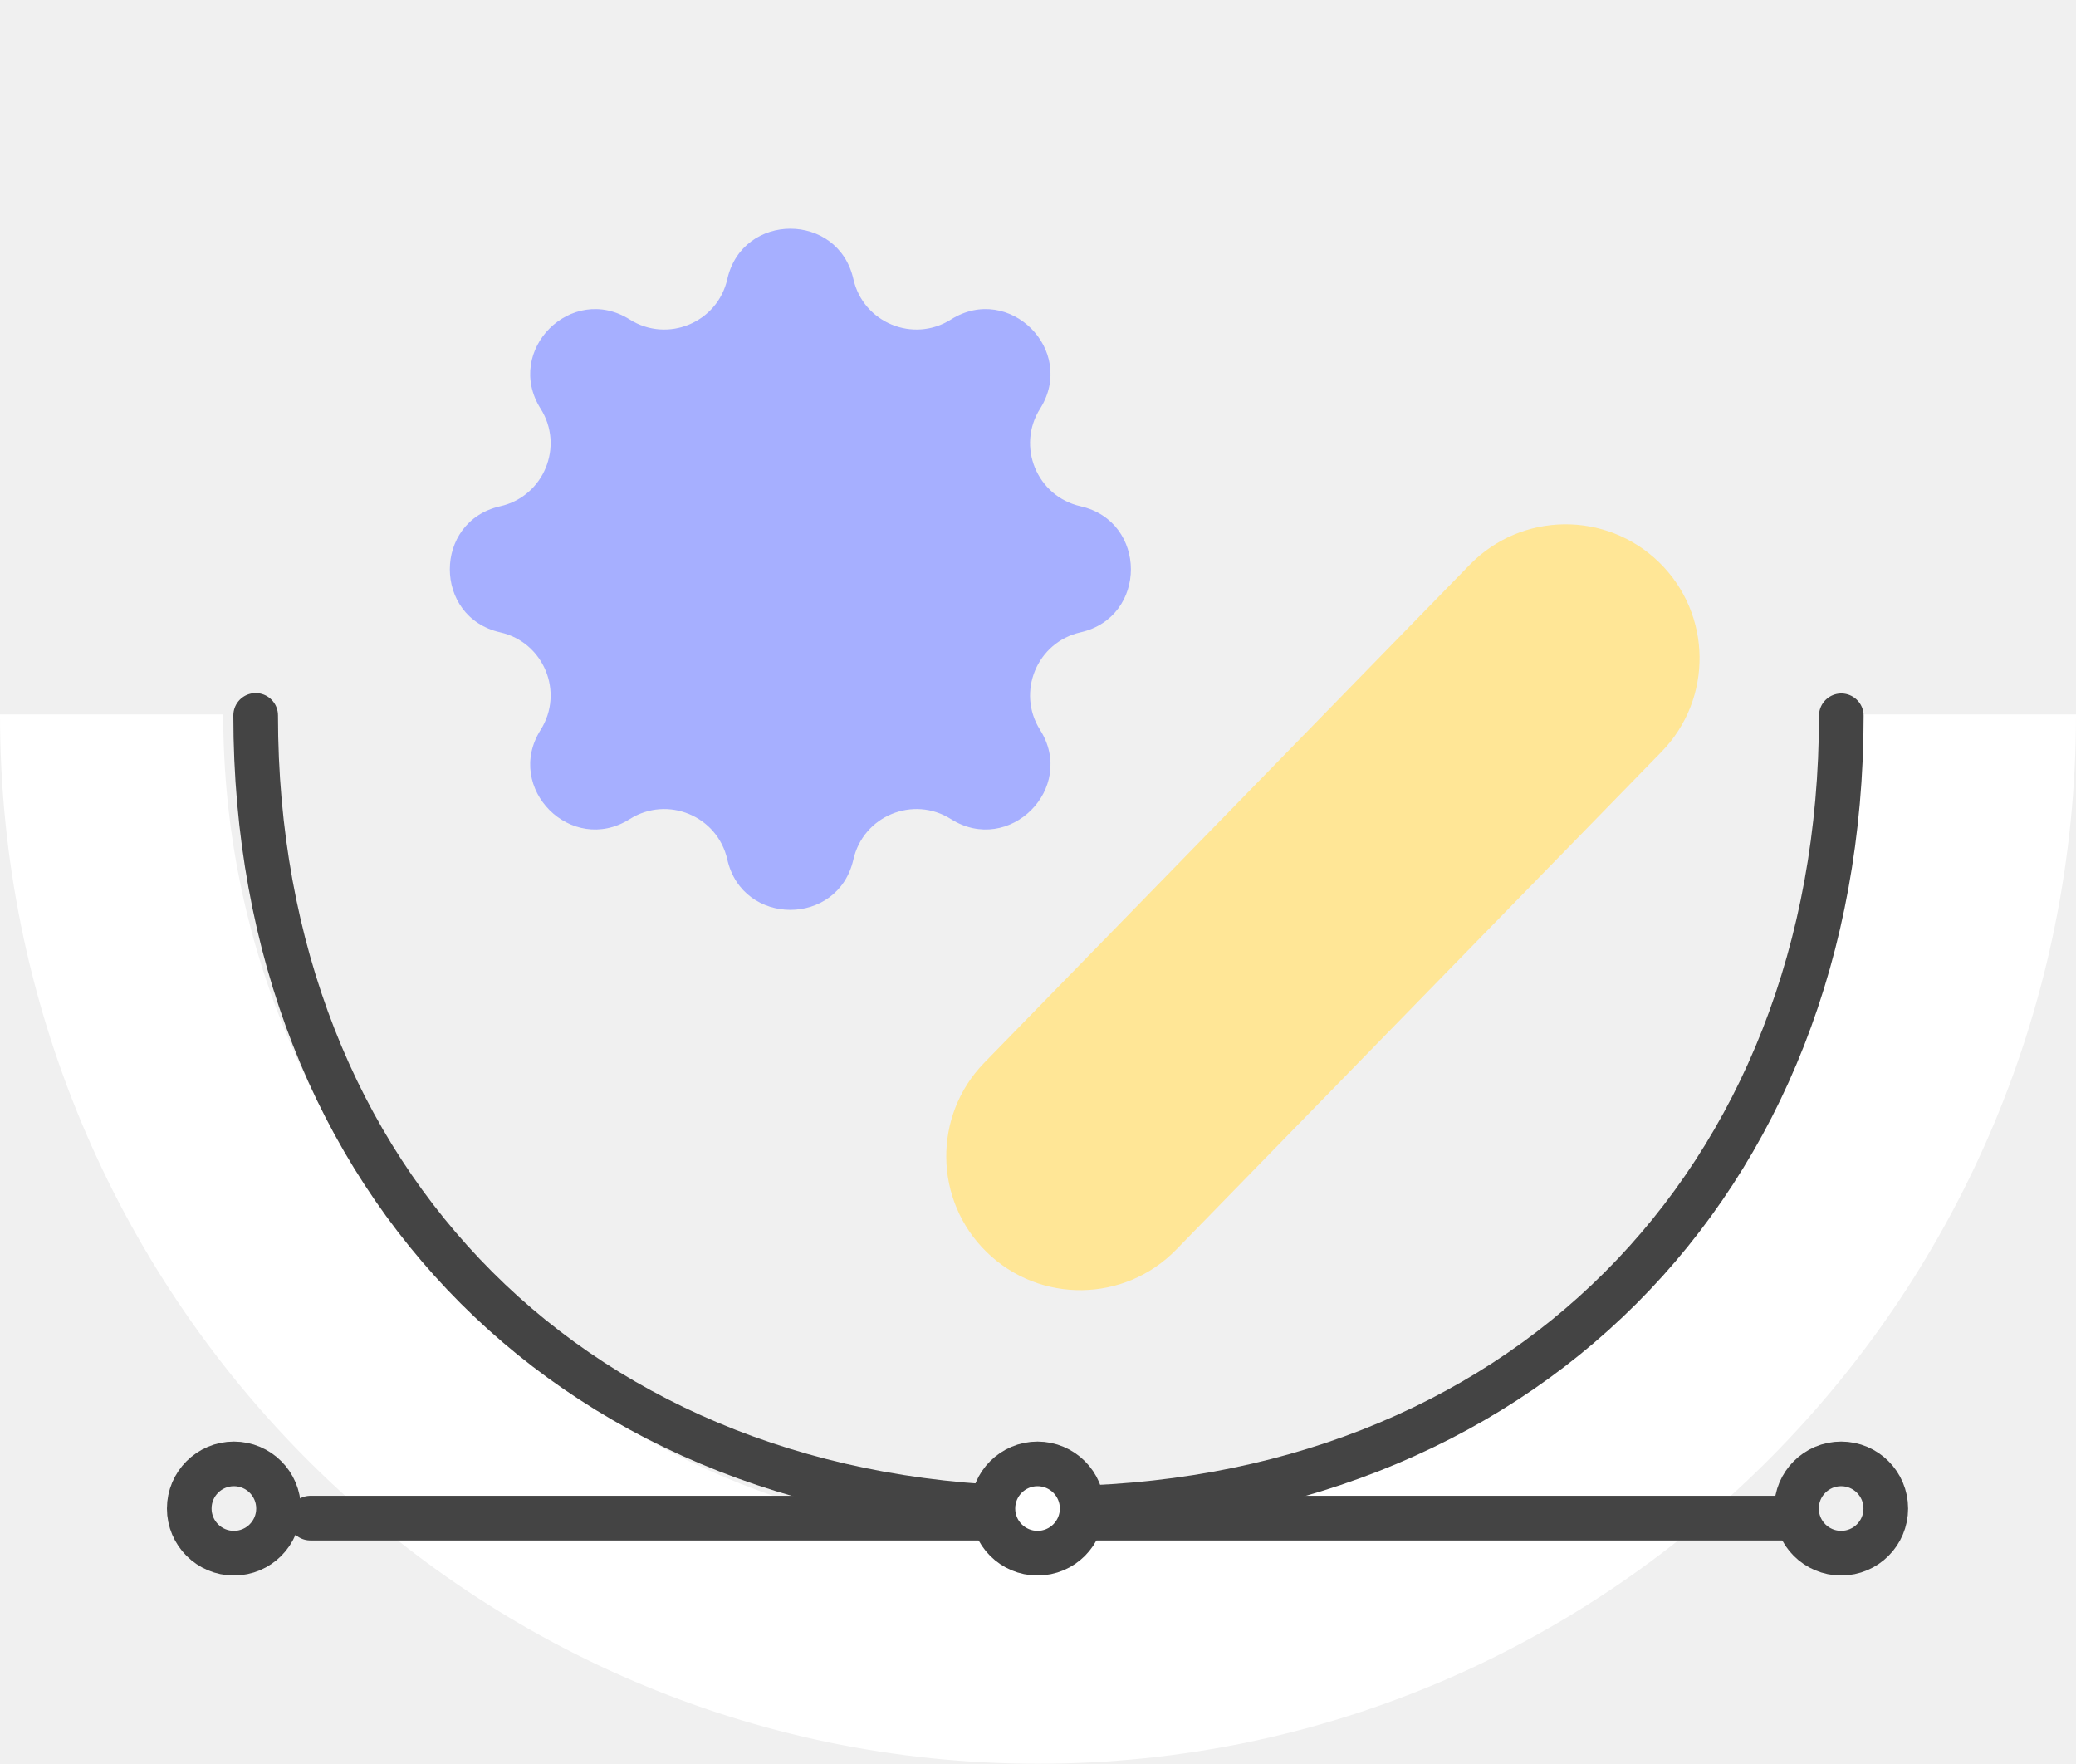
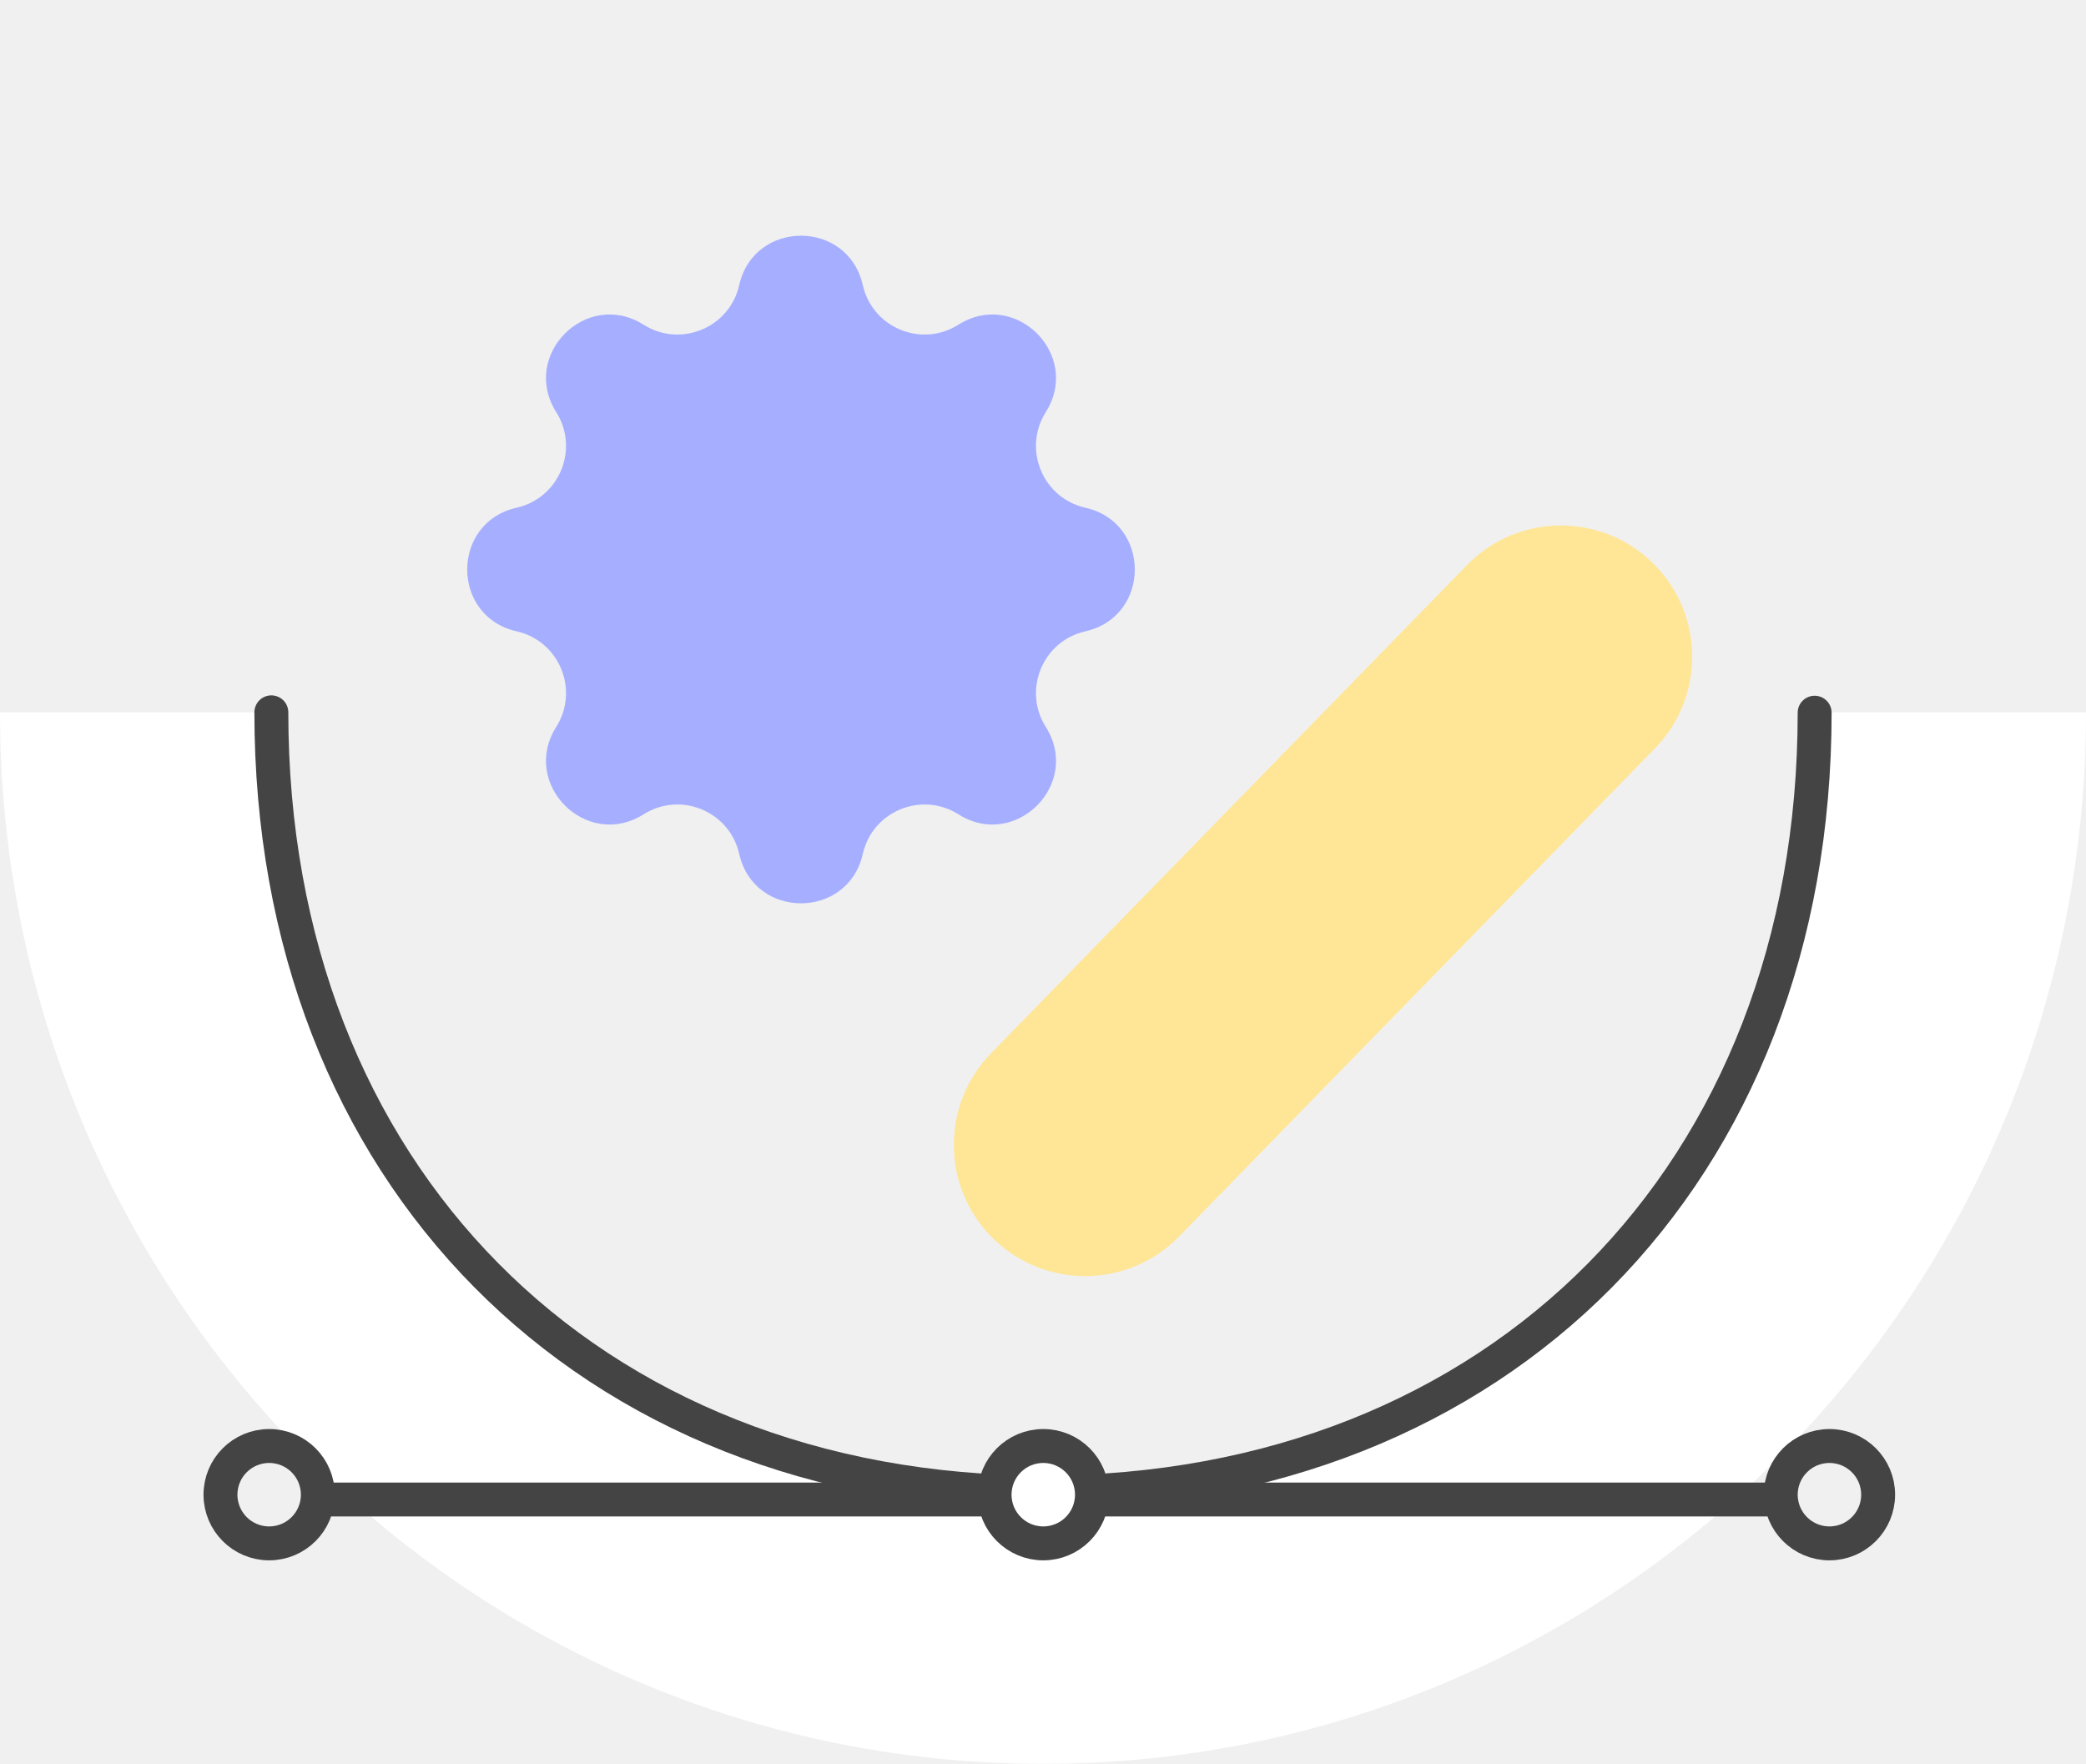
- <svg xmlns="http://www.w3.org/2000/svg" width="93" height="79" viewBox="0 0 93 79" fill="none">
-   <path d="M5 32C5 55.196 23.58 74 46.5 74C69.42 74 88 55.196 88 32" stroke="white" stroke-width="10" />
-   <rect width="12" height="43.151" rx="6" transform="matrix(0.716009 0.698091 0.698091 -0.716009 39.9062 51.8965)" fill="#FFE696" />
-   <path d="M38.23 12.502C37.55 9.492 33.262 9.492 32.582 12.502C32.142 14.453 29.903 15.38 28.212 14.312C25.603 12.665 22.571 15.697 24.218 18.306C25.286 19.997 24.359 22.235 22.408 22.676C19.399 23.356 19.399 27.644 22.408 28.324C24.359 28.765 25.286 31.003 24.218 32.694C22.571 35.303 25.603 38.335 28.212 36.688C29.903 35.62 32.142 36.547 32.582 38.498C33.262 41.508 37.55 41.508 38.23 38.498C38.671 36.547 40.909 35.62 42.6 36.688C45.209 38.335 48.242 35.303 46.594 32.694C45.526 31.003 46.453 28.765 48.404 28.324C51.414 27.644 51.414 23.356 48.404 22.676C46.453 22.235 45.526 19.997 46.594 18.306C48.242 15.697 45.209 12.665 42.6 14.312C40.909 15.38 38.671 14.453 38.23 12.502Z" fill="#A6AFFF" />
-   <path d="M82.486 32.061C82.486 53.048 67.965 67.569 46.978 67.569C25.991 67.569 11.453 53.031 11.453 32.044" stroke="#444444" stroke-width="2" stroke-linecap="round" />
-   <path d="M13.905 68H79.905" stroke="#444444" stroke-width="2" stroke-linecap="round" stroke-linejoin="round" />
-   <circle cx="46.478" cy="67.569" r="2" transform="rotate(-180 46.4785 67.5693)" fill="white" stroke="#444444" stroke-width="2" />
-   <circle cx="10.479" cy="67.569" r="2" transform="rotate(-180 10.4785 67.5693)" stroke="#444444" stroke-width="2" />
-   <circle cx="82.478" cy="67.569" r="2" transform="rotate(-180 82.4785 67.5693)" stroke="#444444" stroke-width="2" />
+ <svg xmlns="http://www.w3.org/2000/svg" width="123" height="104" viewBox="0 0 123 104" fill="none">
+   <path d="M8 42C8 71.823 31.953 96 61.5 96C91.047 96 115 71.823 115 42" stroke="white" stroke-width="16" />
+   <rect width="15.482" height="55.673" rx="7.741" transform="matrix(0.716009 0.698091 0.698091 -0.716009 53.0352 67.6406)" fill="#FFE696" />
+   <path d="M50.874 16.81C49.997 12.927 44.464 12.927 43.587 16.81V16.81C43.019 19.327 40.13 20.523 37.949 19.145V19.145C34.583 17.02 30.671 20.932 32.796 24.298V24.298C34.174 26.48 32.977 29.368 30.461 29.936V29.936C26.578 30.814 26.578 36.346 30.461 37.224V37.224C32.977 37.792 34.174 40.68 32.796 42.862V42.862C30.671 46.228 34.583 50.14 37.949 48.014V48.014C40.13 46.637 43.019 47.833 43.587 50.35V50.35C44.464 54.233 49.997 54.233 50.874 50.35V50.35C51.443 47.833 54.331 46.637 56.512 48.014V48.014C59.878 50.14 63.791 46.228 61.665 42.862V42.862C60.288 40.68 61.484 37.792 64 37.224V37.224C67.884 36.346 67.884 30.814 64 29.936V29.936C61.484 29.368 60.288 26.48 61.665 24.298V24.298C63.791 20.932 59.878 17.02 56.512 19.145V19.145C54.331 20.523 51.443 19.327 50.874 16.81V16.81Z" fill="#A6AFFF" />
+   <path d="M107 42.022C107 69.197 88.397 88 61.511 88C34.625 88 16 69.175 16 42" stroke="#444444" stroke-width="2" stroke-linecap="round" />
+   <path d="M19.488 88.414H104.642" stroke="#444444" stroke-width="2" stroke-linecap="round" stroke-linejoin="round" />
+   <circle cx="61.516" cy="88.129" r="2.871" transform="rotate(-180 61.5161 88.1294)" fill="white" stroke="#444444" stroke-width="2" />
+   <circle cx="15.872" cy="88.129" r="2.871" transform="rotate(-180 15.8716 88.1294)" stroke="#444444" stroke-width="2" />
+   <circle cx="107.872" cy="88.129" r="2.871" transform="rotate(-180 107.872 88.1294)" stroke="#444444" stroke-width="2" />
</svg>
